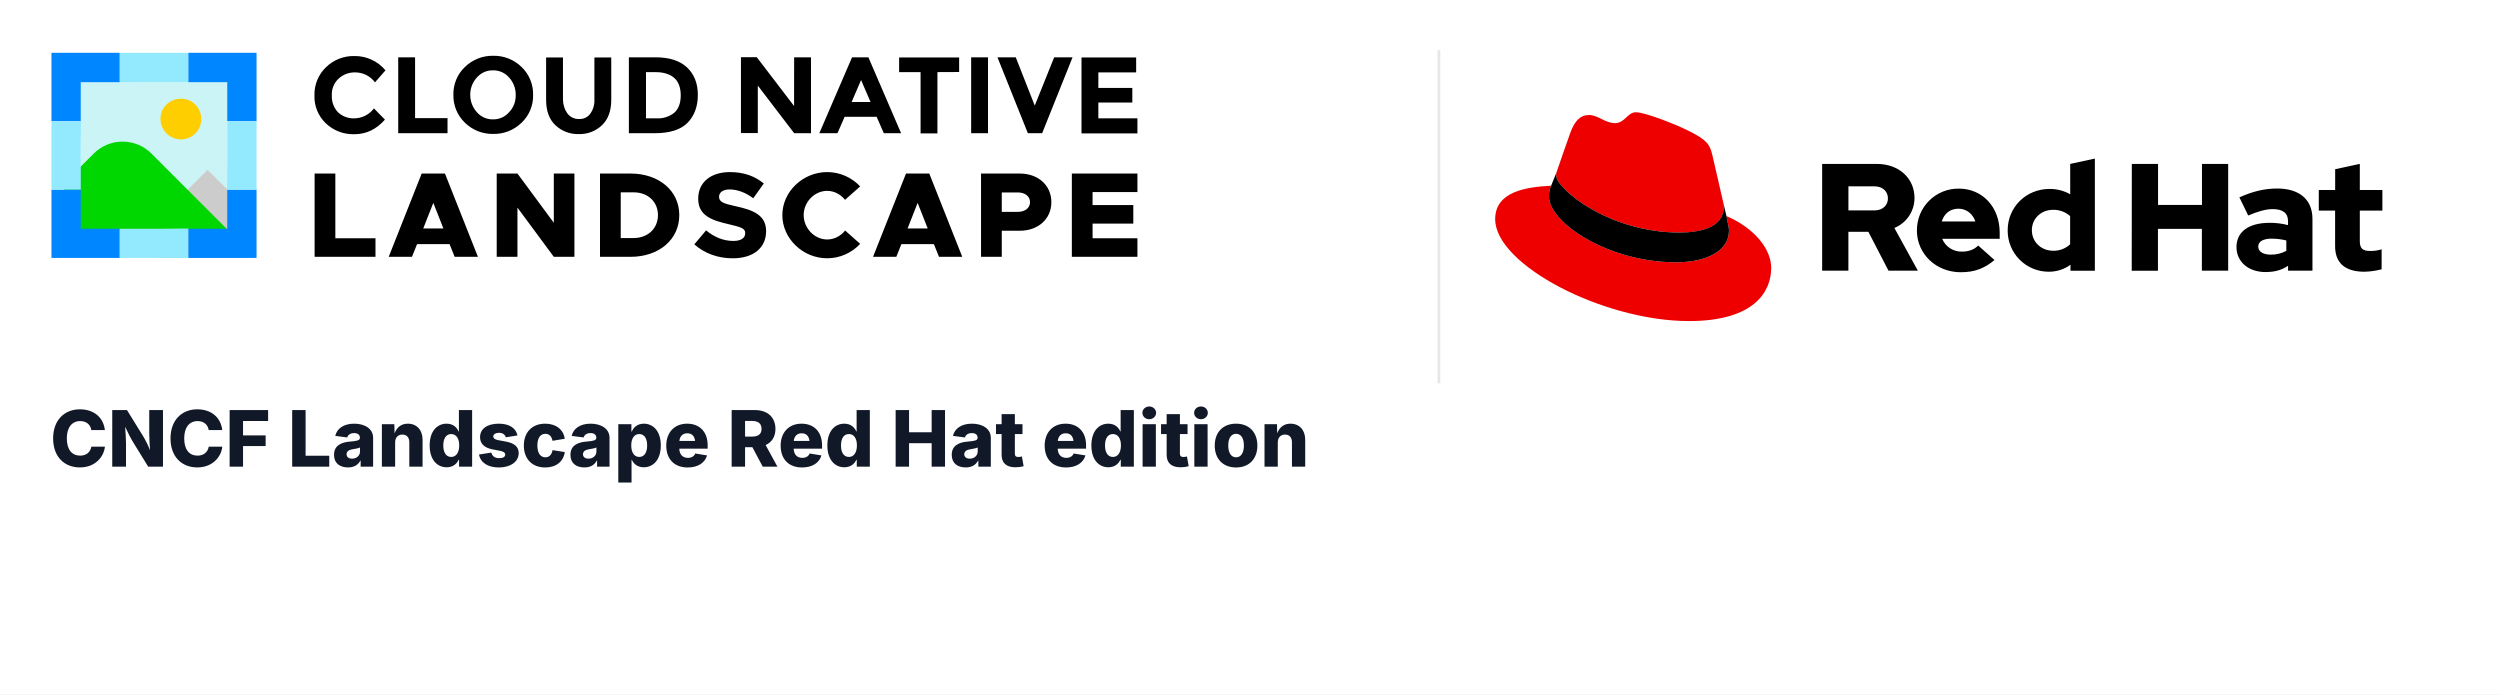
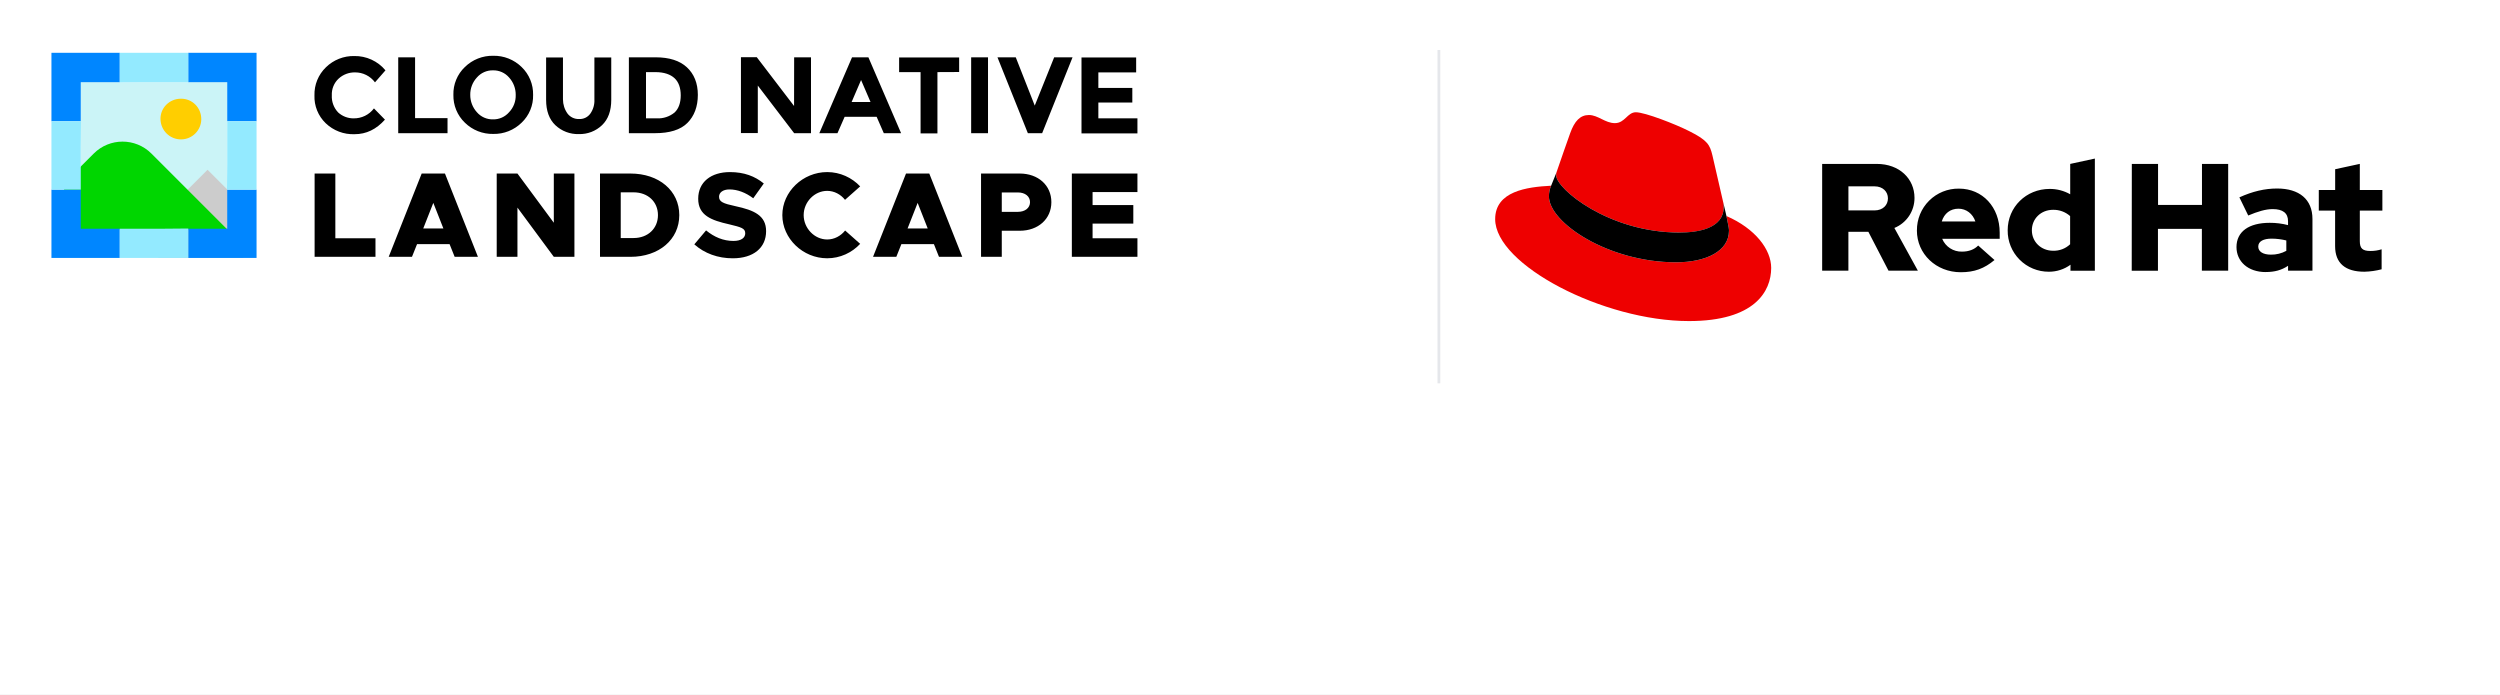
<svg xmlns="http://www.w3.org/2000/svg" width="1800" height="500" viewBox="0 0 1800 500" role="img" aria-labelledby="title desc">
  <defs>
    <symbol id="logo-cncf-landscape" viewBox="0 0 1200 300">
      <g id="logo-cncf-landscape-content">
        <path fill="#cbf4f7" d="M159.5 64.15v-35.2H85.9l-23.1.2-.2-.2H27.7v34.9l.2.3-.2 23.1v36.1c13.6-11 27.1-21.9 40.6-33 2.7-2.2 4.5-2.2 7 .4 9.9 10.2 28.34 28.24 38.34 38.34 2.1 2.2 37.86 39.21 45.66 44.81l.2-71.35v-38.4z" />
        <path fill="#ccc" d="M174.15 187.15l-3.24-50.24-29.12-29.12-44.35 44.36v35h76.71z" />
        <path fill="#00d600" d="M159.5 161.43L91.28 93.21c-14.34-14.34-37.59-14.34-51.93 0l-26.68 26.68v41.54H159.5z" />
        <path fill="#0086ff" d="M62.8 171.55v-10.7H27.7v-35.2H1.3v61.5h61.5V171.55zm123.1-45.9h-26.6l.2.2v35h-34.9l-.2-.2v26.5h61.5v-61.5zM12.1 64.15h15.8l-.2-.3v-34.9h34.9l.2.2V2.55H1.3v61.6h10.8zm112.3-53.2v18h35.1v35.2h26.4V2.55h-61.5v8.4z" />
        <path fill="#93eaff" d="M62.8 10.95v18.2l23.1-.2h38.5V2.55H62.8v8.4zm61.6 149.7l-23.2.2H62.8v26.3h61.6v-26.5zm48.3-96.5h-13.2v38.4l-.2 22.6v.5H185.9v-61.5h-13.2zm-160.6 61.5h15.6v-38.4l.2-23.1H1.3v61.5h10.8z" />
        <path d="M273.17 61.52c3.56.07 7.08-.71 10.28-2.26 3.2-1.56 5.98-3.86 8.11-6.7l9.89 10.12c-7.82 8.74-16.78 13.1-27.36 13.1-4.77.18-9.53-.6-13.99-2.3-4.46-1.7-8.54-4.28-11.98-7.59-3.35-3.23-5.99-7.13-7.73-11.45-1.74-4.32-2.56-8.95-2.38-13.61-.13-4.7.72-9.38 2.5-13.74 1.78-4.35 4.45-8.29 7.84-11.55 3.37-3.3 7.36-5.89 11.74-7.63 4.38-1.74 9.07-2.58 13.78-2.48 5.34-.09 10.63 1.02 15.49 3.25 4.85 2.23 9.15 5.52 12.56 9.63l-9.43 10.8c-2.08-2.8-4.78-5.06-7.9-6.62-3.11-1.56-6.55-2.36-10.03-2.34-5.43-.1-10.69 1.87-14.71 5.52-2.09 1.92-3.72 4.27-4.8 6.89-1.07 2.62-1.55 5.45-1.41 8.28-.15 2.82.29 5.65 1.28 8.3.99 2.65 2.51 5.07 4.47 7.11 3.78 3.41 8.7 5.3 13.79 5.29zm40.23 13.33V6.58h15.17v54.71h29.2v13.56H313.4zm111.04-9.42c-3.37 3.3-7.36 5.89-11.74 7.63-4.38 1.74-9.07 2.58-13.78 2.48-4.71.1-9.4-.75-13.78-2.48-4.38-1.74-8.37-4.33-11.74-7.63-3.37-3.23-6.03-7.13-7.81-11.44-1.78-4.31-2.64-8.95-2.54-13.62-.13-4.67.72-9.31 2.51-13.63 1.78-4.32 4.45-8.21 7.84-11.43 3.37-3.3 7.36-5.89 11.74-7.63 4.38-1.74 9.07-2.58 13.78-2.48 4.71-.1 9.4.75 13.78 2.48 4.38 1.74 8.37 4.33 11.74 7.63 3.37 3.23 6.03 7.13 7.81 11.44 1.78 4.31 2.64 8.95 2.54 13.62.13 4.67-.72 9.31-2.51 13.63-1.78 4.32-4.45 8.21-7.84 11.43zm-5.29-25.06c.04-5.78-2.09-11.36-5.98-15.63-1.79-2.08-4.02-3.73-6.52-4.84-2.5-1.11-5.22-1.66-7.96-1.59-2.74-.06-5.46.48-7.96 1.59s-4.73 2.77-6.52 4.84c-3.93 4.25-6.07 9.85-5.98 15.63-.04 5.78 2.09 11.36 5.98 15.63 1.79 2.08 4.02 3.73 6.52 4.84 2.5 1.11 5.22 1.66 7.96 1.59 2.74.06 5.46-.48 7.96-1.59s4.73-2.77 6.52-4.84c1.99-2.07 3.55-4.53 4.57-7.21 1.03-2.69 1.5-5.55 1.4-8.42zm46.67 16.92c1.21 1.57 2.79 2.83 4.59 3.67 1.8.84 3.77 1.24 5.76 1.16 1.96.1 3.9-.28 5.67-1.13 1.77-.84 3.29-2.12 4.44-3.7 2.64-3.75 3.94-8.29 3.68-12.87V6.71h15.17v38.16c0 9.89-2.76 17.47-8.28 22.76-2.78 2.66-6.06 4.75-9.65 6.13-3.59 1.38-7.42 2.03-11.27 1.92-3.88.12-7.75-.54-11.38-1.92-3.63-1.38-6.95-3.46-9.77-6.13-5.52-5.29-8.28-12.87-8.28-22.76V6.71h15.17v37.7c0 4.62 1.44 9.12 4.14 12.87zm107.35-41.75c6.44 5.98 9.89 14.25 9.89 24.83s-3.22 19.08-9.42 25.29c-6.21 6.21-16.09 9.2-28.97 9.2h-23.68V6.58h24.07c12.25 0 21.68 2.99 28.11 8.97zm-11.03 40.69c3.68-3.45 5.52-8.74 5.52-15.4s-1.84-11.95-5.52-15.4c-3.68-3.45-9.43-5.52-17.24-5.52h-8.5v41.61h9.66c5.83.31 11.58-1.58 16.09-5.29zM669.73 6.58h15.17v68.27h-15.17L637.02 32v42.76h-15.17V6.48h14.25l33.56 43.91.07-43.82zm80.69 68.27l-6.44-14.71h-28.81l-6.44 14.71h-16.32l29.43-68.28h14.71l29.43 68.28h-15.57zm-20.46-47.82l-8.5 19.77h17.01l-8.5-19.77zm68.73-7.12v55.17h-15.17V19.91h-19.31V6.71h54.02v13.1l-19.54.09zm30.35-13.33h15.17v68.27h-15.17V6.58zm57.24 43.45l17.47-43.45h16.55l-27.36 68.28h-12.87L852.71 6.58h16.48l17.08 43.45zm91.26-43.45v13.56h-34.02v14.02h30.57v13.1h-30.57v14.25h35.17v13.56h-50.34V6.72h49.19v-.14z" />
        <path d="M292.93 169.45v16.69h-54.78v-74.96h18.66v58.27h36.12zm66.67 5.24h-29.24l-4.58 11.46h-20.95l29.68-74.96h20.95l29.68 74.96h-20.95l-4.58-11.46zm-5.56-14.08l-9.06-23.02-9.06 23.02h18.11zm48-49.43h18.66l32.73 44.3v-44.3h18.55v74.96h-18.55l-32.73-44.3v44.3h-18.66v-74.96zm92.96 0h27.39c25.75 0 43.97 15.5 43.97 37.43s-18.22 37.54-43.97 37.54H495v-74.97zm30.23 58.05c12.88 0 21.93-8.62 21.93-20.62s-9.06-20.51-21.93-20.51h-11.57v41.14h11.57zm54.66 5.68l10.58-12.55c7.31 6 15.49 9.49 24.66 9.49 6.98 0 10.58-2.84 10.58-6.87 0-4.47-3.49-5.46-14.4-8.08-16.04-3.6-27.93-7.96-27.93-23.02s11.57-24 28.59-24c12.66 0 22.48 3.71 30.44 10.26l-9.49 13.31c-6.87-5.24-14.4-7.96-21.39-7.96-6 0-9.38 2.84-9.38 6.55 0 4.58 3.6 6.11 14.73 8.51 16.8 3.6 27.61 8.4 27.61 22.48 0 15.06-11.46 24.44-30.01 24.44-13.31 0-25.42-4.37-34.59-12.55zm79.21-26.3c0-21.06 18.44-38.74 40.37-38.74 11.68 0 22.26 5.02 29.68 12.88l-13.64 12.11c-3.82-4.91-9.71-8.08-16.04-8.08-11.46 0-21.17 10.04-21.17 21.82s9.71 21.93 21.17 21.93c6.44 0 12.22-3.16 16.15-8.07l13.53 12c-7.42 7.97-18 12.99-29.68 12.99-21.93 0-40.37-17.79-40.37-38.85zm136.4 26.08h-29.24l-4.58 11.46h-20.95l29.68-74.96h20.95l29.68 74.96h-20.95l-4.58-11.46zm-5.56-14.08l-9.06-23.02-9.06 23.02h18.11zm48-49.43h34.81c16.58 0 28.48 10.58 28.48 25.75s-11.89 25.75-28.48 25.75H856.6v23.46h-18.66v-74.96zm33.17 34.48c6.44 0 10.91-3.49 10.91-8.73s-4.47-8.73-10.91-8.73H856.6v17.46h14.51zm67.21-17.78v11.67h36.66v16.7h-36.66v13.2h40.37v16.69h-59.03v-74.96h59.03v16.7h-40.37z" />
        <path fill="#ffce00" d="M117.84 43.84c-10.33 0-18.58 8.25-18.4 18.31.18 10.24 8.34 18.31 18.49 18.31s18.22-8.34 18.22-18.22c0-10.33-8.07-18.49-18.31-18.4z" />
      </g>
    </symbol>
    <symbol id="logo-redhat" viewBox="0 0 613 145">
      <g id="logo-redhat-content">
        <g fill="none">
          <path d="M127.47 83.49c12.51 0 30.61-2.58 30.61-17.46a14 14 0 0 0-.31-3.42l-7.45-32.36c-1.72-7.12-3.23-10.35-15.73-16.6C124.89 8.69 103.76.5 97.51.5 91.69.5 90 8 83.06 8c-6.68 0-11.64-5.6-17.89-5.6-6 0-9.91 4.09-12.93 12.5 0 0-8.41 23.72-9.49 27.16a6.43 6.43 0 0 0-.22 1.94c0 9.22 36.3 39.45 84.94 39.45M160 72.07c1.73 8.19 1.73 9.05 1.73 10.13 0 14-15.74 21.77-36.43 21.77-46.76.03-87.72-27.37-87.72-45.48a18.45 18.45 0 0 1 1.51-7.33C22.27 52 .5 55 .5 74.22c0 31.48 74.59 70.28 133.65 70.28 45.28 0 56.7-20.48 56.7-36.65 0-12.72-11-27.16-30.83-35.78" fill="#E00" />
          <path d="M160 72.07c1.73 8.19 1.73 9.05 1.73 10.13 0 14-15.74 21.77-36.43 21.77-46.76.03-87.72-27.37-87.72-45.48a18.45 18.45 0 0 1 1.51-7.33l3.66-9.06a6.43 6.43 0 0 0-.22 1.9c0 9.22 36.3 39.45 84.94 39.45 12.51 0 30.61-2.58 30.61-17.46a14 14 0 0 0-.31-3.42l2.23 9.5zM579.74 92.8c0 11.89 7.15 17.67 20.19 17.67a52.11 52.11 0 0 0 11.89-1.68V95a24.84 24.84 0 0 1-7.68 1.16c-5.37 0-7.36-1.68-7.36-6.73V68.3h15.56V54.1h-15.56v-18l-17 3.68V54.1h-11.29v14.2h11.25v24.5zm-53 .32c0-3.68 3.69-5.47 9.26-5.47a43.12 43.12 0 0 1 10.1 1.26v7.15a21.51 21.51 0 0 1-10.63 2.63c-5.46 0-8.73-2.1-8.73-5.57zm5.2 17.56c6 0 10.84-1.26 15.36-4.31v3.37h16.82V74.08c0-13.56-9.14-21-24.39-21-8.52 0-16.94 2-26 6.1l6.1 12.52c6.52-2.74 12-4.42 16.83-4.42 7 0 10.62 2.73 10.62 8.31v2.73a49.53 49.53 0 0 0-12.62-1.58c-14.31 0-22.93 6-22.93 16.73 0 9.78 7.78 17.24 20.19 17.24l.02-.03zm-92.46-.91h18.09V80.92h30.29v28.82H506V36.12h-18.07v28.29h-30.29V36.12h-18.09l-.07 73.65zm-68.86-27.9c0-8 6.31-14.1 14.62-14.1A17.22 17.22 0 0 1 397 72.09v19.45A16.36 16.36 0 0 1 385.24 96c-8.2 0-14.62-6.1-14.62-14.09v-.04zm26.61 27.91h16.83V32.44l-17 3.68v20.93a28.3 28.3 0 0 0-14.2-3.68c-16.19 0-28.92 12.51-28.92 28.5a28.25 28.25 0 0 0 28.4 28.6 25.12 25.12 0 0 0 14.93-4.83l-.04 4.14zM320 67c5.36 0 9.88 3.47 11.67 8.83h-23.2C310.15 70.3 314.36 67 320 67zm-28.67 15c0 16.2 13.25 28.82 30.28 28.82 9.36 0 16.2-2.53 23.25-8.42l-11.26-10c-2.63 2.74-6.52 4.21-11.14 4.21a14.39 14.39 0 0 1-13.68-8.83h39.65v-4.23c0-17.67-11.88-30.39-28.08-30.39a28.57 28.57 0 0 0-29 28.81l-.02.03zM262 51.58c6 0 9.36 3.78 9.36 8.31 0 4.53-3.36 8.31-9.36 8.31h-17.89V51.58H262zm-36 58.16h18.09V82.92h13.77l13.89 26.82H292l-16.2-29.45a22.27 22.27 0 0 0 13.88-20.72c0-13.25-10.41-23.45-26-23.45H226v73.62z" fill="#000" />
        </g>
      </g>
    </symbol>
  </defs>
  <rect width="100%" height="100%" fill="#ffffff" />
  <g transform="translate(36,36)">
    <g transform="translate(0,0)">
      <use href="#logo-cncf-landscape" x="0" y="0" width="960" height="240" />
      <line x1="1000" y1="0" x2="1000" y2="240" stroke="#e5e7eb" stroke-width="2" />
      <use href="#logo-redhat" x="1040" y="0" width="640" height="240" />
    </g>
-     <g transform="translate(0,300)">
-       <text x="0" y="0" font-family="Inter,Segoe UI,Roboto,Helvetica,Arial,sans-serif" font-size="56" font-weight="800" fill="#111827">
-         CNCF Landscape Red Hat edition
-       </text>
-     </g>
    <rect x="-16" y="-16" width="1730" height="360" rx="16" fill="none" stroke="#f3f4f6" stroke-width="2" opacity="0" />
  </g>
</svg>
